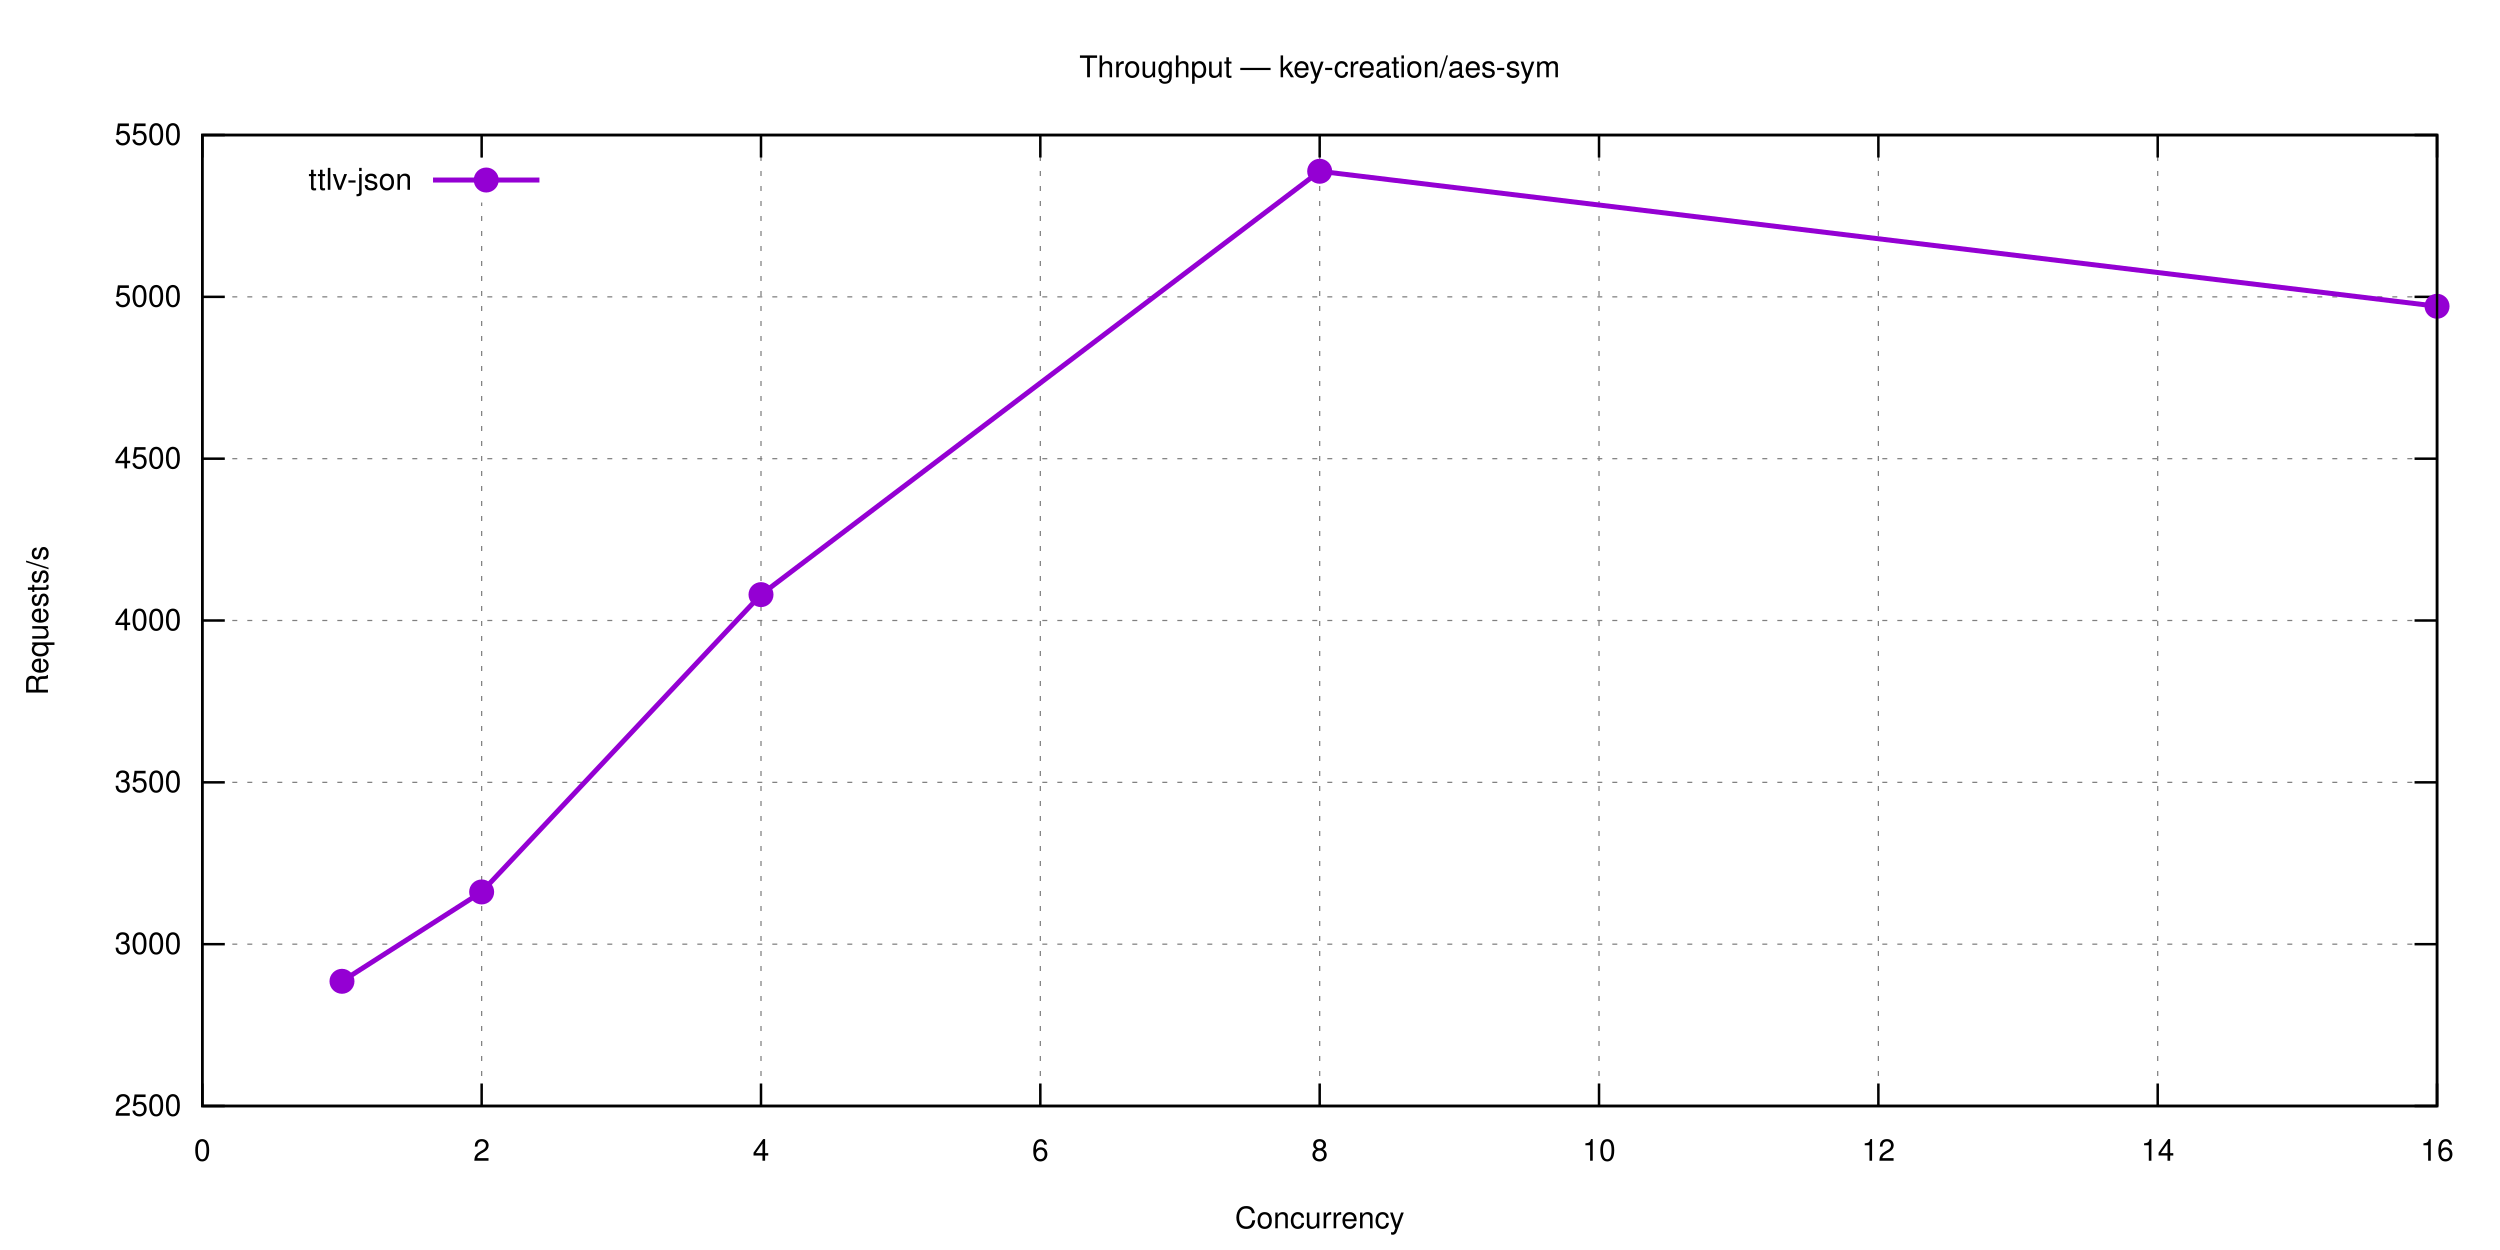
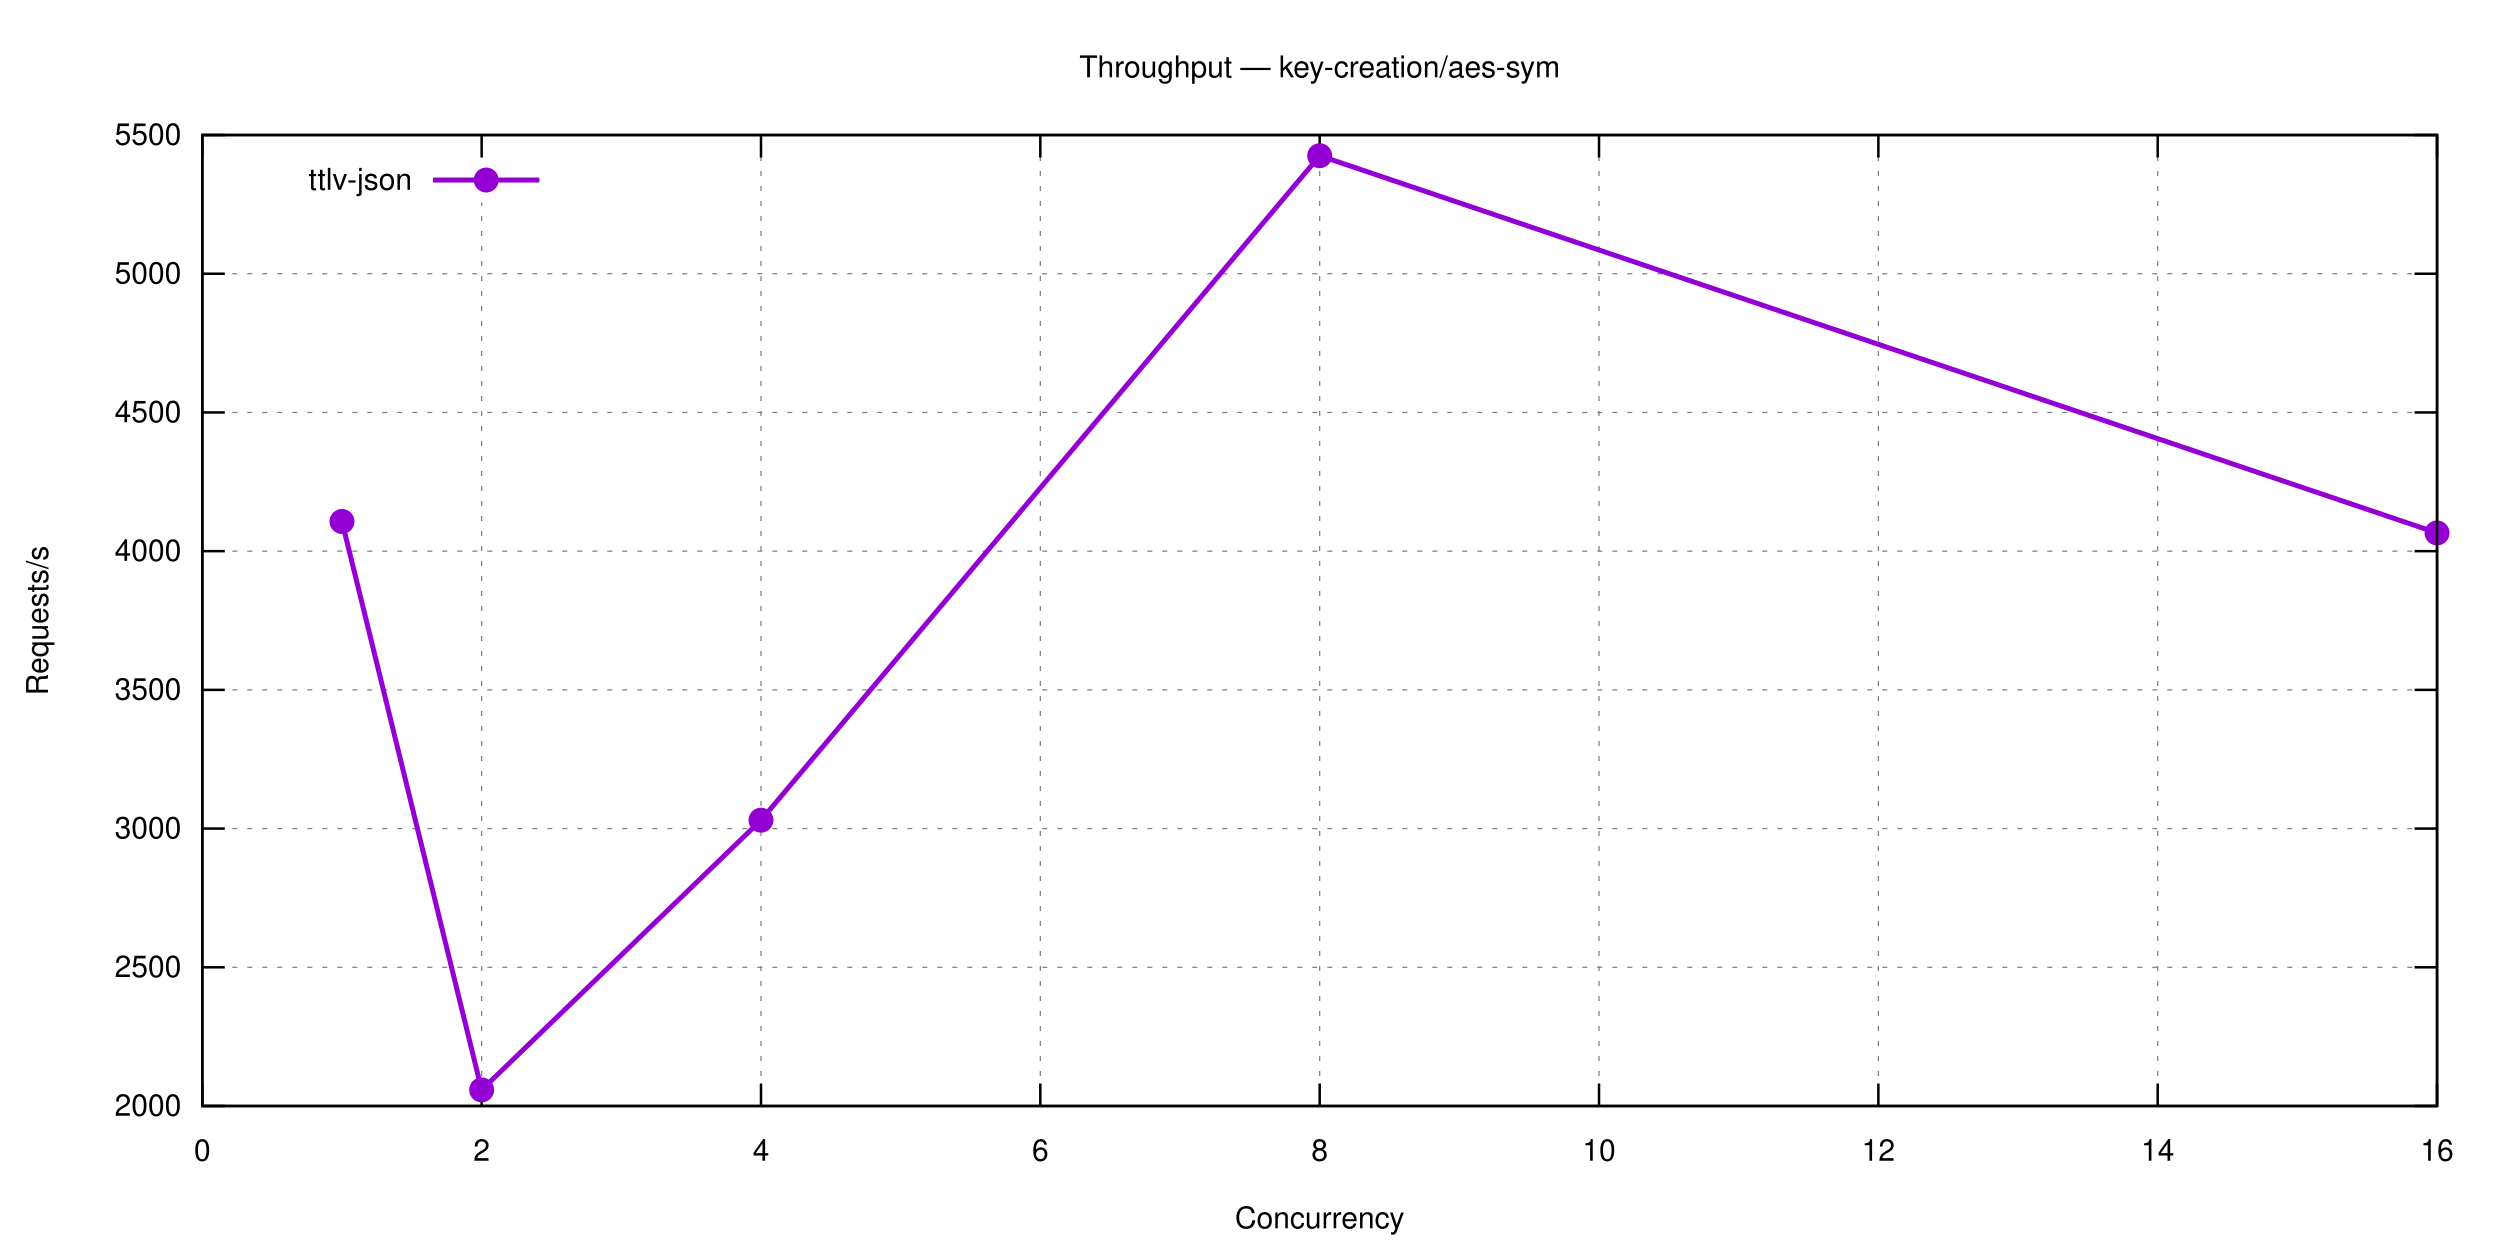
<svg xmlns="http://www.w3.org/2000/svg" xmlns:xlink="http://www.w3.org/1999/xlink" width="1000" height="500" viewBox="0 0 1000 500">
  <g id="gnuplot_canvas">
    <rect x="0" y="0" width="1000" height="500" fill="none" />
    <defs>
      <circle id="gpDot" r="0.5" stroke-width="0.5" stroke="currentColor" />
      <path id="gpPt0" stroke-width="0.222" stroke="currentColor" d="M-1,0 h2 M0,-1 v2" />
      <path id="gpPt1" stroke-width="0.222" stroke="currentColor" d="M-1,-1 L1,1 M1,-1 L-1,1" />
      <path id="gpPt2" stroke-width="0.222" stroke="currentColor" d="M-1,0 L1,0 M0,-1 L0,1 M-1,-1 L1,1 M-1,1 L1,-1" />
      <rect id="gpPt3" stroke-width="0.222" stroke="currentColor" x="-1" y="-1" width="2" height="2" />
      <rect id="gpPt4" stroke-width="0.222" stroke="currentColor" fill="currentColor" x="-1" y="-1" width="2" height="2" />
      <circle id="gpPt5" stroke-width="0.222" stroke="currentColor" cx="0" cy="0" r="1" />
      <use xlink:href="#gpPt5" id="gpPt6" fill="currentColor" stroke="none" />
      <path id="gpPt7" stroke-width="0.222" stroke="currentColor" d="M0,-1.33 L-1.33,0.67 L1.33,0.67 z" />
      <use xlink:href="#gpPt7" id="gpPt8" fill="currentColor" stroke="none" />
      <use xlink:href="#gpPt7" id="gpPt9" stroke="currentColor" transform="rotate(180)" />
      <use xlink:href="#gpPt9" id="gpPt10" fill="currentColor" stroke="none" />
      <use xlink:href="#gpPt3" id="gpPt11" stroke="currentColor" transform="rotate(45)" />
      <use xlink:href="#gpPt11" id="gpPt12" fill="currentColor" stroke="none" />
      <path id="gpPt13" stroke-width="0.222" stroke="currentColor" d="M0,1.330 L1.265,0.411 L0.782,-1.067 L-0.782,-1.076 L-1.265,0.411 z" />
      <use xlink:href="#gpPt13" id="gpPt14" fill="currentColor" stroke="none" />
      <filter id="textbox" filterUnits="objectBoundingBox" x="0" y="0" height="1" width="1">
        <feFlood flood-color="white" flood-opacity="1" result="bgnd" />
        <feComposite in="SourceGraphic" in2="bgnd" operator="atop" />
      </filter>
      <filter id="greybox" filterUnits="objectBoundingBox" x="0" y="0" height="1" width="1">
        <feFlood flood-color="lightgrey" flood-opacity="1" result="grey" />
        <feComposite in="SourceGraphic" in2="grey" operator="atop" />
      </filter>
    </defs>
    <g fill="none" color="white" stroke="currentColor" stroke-width="1.00" stroke-linecap="butt" stroke-linejoin="miter">
</g>
    <g fill="none" color="black" stroke="currentColor" stroke-width="1.00" stroke-linecap="butt" stroke-linejoin="miter">
</g>
    <g fill="none" color="black" stroke="black" stroke-width="0.50" stroke-linecap="butt" stroke-linejoin="miter">
</g>
    <g fill="none" color="gray" stroke="currentColor" stroke-width="0.50" stroke-linecap="butt" stroke-linejoin="miter">
      <path stroke="gray" stroke-dasharray="2,4" class="gridline" d="M80.92,442.40 L974.82,442.40  " />
    </g>
    <g fill="none" color="gray" stroke="gray" stroke-width="1.00" stroke-linecap="butt" stroke-linejoin="miter">
</g>
    <g fill="none" color="black" stroke="currentColor" stroke-width="1.00" stroke-linecap="butt" stroke-linejoin="miter">
      <path stroke="black" d="M80.92,442.40 L89.92,442.40 M974.82,442.40 L965.82,442.40  " />
      <g transform="translate(72.53,446.30)" stroke="none" fill="black" font-family="Helvetica" font-size="12.00" text-anchor="end">
        <text>
+           <tspan font-family="Helvetica"> 2000</tspan>
+         </text>
+       </g>
+     </g>
+     <g fill="none" color="black" stroke="currentColor" stroke-width="1.00" stroke-linecap="butt" stroke-linejoin="miter">
+ </g>
+     <g fill="none" color="black" stroke="black" stroke-width="0.50" stroke-linecap="butt" stroke-linejoin="miter">
+ </g>
+     <g fill="none" color="gray" stroke="currentColor" stroke-width="0.50" stroke-linecap="butt" stroke-linejoin="miter">
+       <path stroke="gray" stroke-dasharray="2,4" class="gridline" d="M80.92,386.92 L974.82,386.92  " />
+     </g>
+     <g fill="none" color="gray" stroke="gray" stroke-width="1.00" stroke-linecap="butt" stroke-linejoin="miter">
+ </g>
+     <g fill="none" color="black" stroke="currentColor" stroke-width="1.00" stroke-linecap="butt" stroke-linejoin="miter">
+       <path stroke="black" d="M80.92,386.92 L89.92,386.92 M974.82,386.92 L965.82,386.92  " />
+       <g transform="translate(72.53,390.82)" stroke="none" fill="black" font-family="Helvetica" font-size="12.00" text-anchor="end">
+         <text>
          <tspan font-family="Helvetica"> 2500</tspan>
        </text>
      </g>
    </g>
    <g fill="none" color="black" stroke="currentColor" stroke-width="1.00" stroke-linecap="butt" stroke-linejoin="miter">
</g>
    <g fill="none" color="black" stroke="black" stroke-width="0.50" stroke-linecap="butt" stroke-linejoin="miter">
</g>
    <g fill="none" color="gray" stroke="currentColor" stroke-width="0.50" stroke-linecap="butt" stroke-linejoin="miter">
-       <path stroke="gray" stroke-dasharray="2,4" class="gridline" d="M80.92,377.67 L974.82,377.67  " />
-     </g>
-     <g fill="none" color="gray" stroke="gray" stroke-width="1.00" stroke-linecap="butt" stroke-linejoin="miter">
- </g>
-     <g fill="none" color="black" stroke="currentColor" stroke-width="1.00" stroke-linecap="butt" stroke-linejoin="miter">
-       <path stroke="black" d="M80.92,377.67 L89.92,377.67 M974.82,377.67 L965.82,377.67  " />
-       <g transform="translate(72.53,381.57)" stroke="none" fill="black" font-family="Helvetica" font-size="12.00" text-anchor="end">
+       <path stroke="gray" stroke-dasharray="2,4" class="gridline" d="M80.92,331.43 L974.82,331.43  " />
+     </g>
+     <g fill="none" color="gray" stroke="gray" stroke-width="1.00" stroke-linecap="butt" stroke-linejoin="miter">
+ </g>
+     <g fill="none" color="black" stroke="currentColor" stroke-width="1.00" stroke-linecap="butt" stroke-linejoin="miter">
+       <path stroke="black" d="M80.92,331.43 L89.92,331.43 M974.82,331.43 L965.82,331.43  " />
+       <g transform="translate(72.53,335.33)" stroke="none" fill="black" font-family="Helvetica" font-size="12.00" text-anchor="end">
        <text>
          <tspan font-family="Helvetica"> 3000</tspan>
        </text>
      </g>
    </g>
    <g fill="none" color="black" stroke="currentColor" stroke-width="1.00" stroke-linecap="butt" stroke-linejoin="miter">
</g>
    <g fill="none" color="black" stroke="black" stroke-width="0.50" stroke-linecap="butt" stroke-linejoin="miter">
</g>
    <g fill="none" color="gray" stroke="currentColor" stroke-width="0.50" stroke-linecap="butt" stroke-linejoin="miter">
-       <path stroke="gray" stroke-dasharray="2,4" class="gridline" d="M80.92,312.94 L974.82,312.94  " />
-     </g>
-     <g fill="none" color="gray" stroke="gray" stroke-width="1.00" stroke-linecap="butt" stroke-linejoin="miter">
- </g>
-     <g fill="none" color="black" stroke="currentColor" stroke-width="1.00" stroke-linecap="butt" stroke-linejoin="miter">
-       <path stroke="black" d="M80.92,312.94 L89.92,312.94 M974.82,312.94 L965.82,312.94  " />
-       <g transform="translate(72.53,316.84)" stroke="none" fill="black" font-family="Helvetica" font-size="12.00" text-anchor="end">
+       <path stroke="gray" stroke-dasharray="2,4" class="gridline" d="M80.92,275.95 L974.82,275.95  " />
+     </g>
+     <g fill="none" color="gray" stroke="gray" stroke-width="1.00" stroke-linecap="butt" stroke-linejoin="miter">
+ </g>
+     <g fill="none" color="black" stroke="currentColor" stroke-width="1.00" stroke-linecap="butt" stroke-linejoin="miter">
+       <path stroke="black" d="M80.92,275.95 L89.92,275.95 M974.82,275.95 L965.82,275.95  " />
+       <g transform="translate(72.53,279.85)" stroke="none" fill="black" font-family="Helvetica" font-size="12.00" text-anchor="end">
        <text>
          <tspan font-family="Helvetica"> 3500</tspan>
        </text>
      </g>
    </g>
    <g fill="none" color="black" stroke="currentColor" stroke-width="1.00" stroke-linecap="butt" stroke-linejoin="miter">
</g>
    <g fill="none" color="black" stroke="black" stroke-width="0.50" stroke-linecap="butt" stroke-linejoin="miter">
</g>
    <g fill="none" color="gray" stroke="currentColor" stroke-width="0.50" stroke-linecap="butt" stroke-linejoin="miter">
-       <path stroke="gray" stroke-dasharray="2,4" class="gridline" d="M80.92,248.20 L974.82,248.20  " />
-     </g>
-     <g fill="none" color="gray" stroke="gray" stroke-width="1.00" stroke-linecap="butt" stroke-linejoin="miter">
- </g>
-     <g fill="none" color="black" stroke="currentColor" stroke-width="1.00" stroke-linecap="butt" stroke-linejoin="miter">
-       <path stroke="black" d="M80.92,248.20 L89.92,248.20 M974.82,248.20 L965.82,248.20  " />
-       <g transform="translate(72.53,252.10)" stroke="none" fill="black" font-family="Helvetica" font-size="12.00" text-anchor="end">
+       <path stroke="gray" stroke-dasharray="2,4" class="gridline" d="M80.92,220.46 L974.82,220.46  " />
+     </g>
+     <g fill="none" color="gray" stroke="gray" stroke-width="1.00" stroke-linecap="butt" stroke-linejoin="miter">
+ </g>
+     <g fill="none" color="black" stroke="currentColor" stroke-width="1.00" stroke-linecap="butt" stroke-linejoin="miter">
+       <path stroke="black" d="M80.92,220.46 L89.92,220.46 M974.82,220.46 L965.82,220.46  " />
+       <g transform="translate(72.53,224.36)" stroke="none" fill="black" font-family="Helvetica" font-size="12.00" text-anchor="end">
        <text>
          <tspan font-family="Helvetica"> 4000</tspan>
        </text>
      </g>
    </g>
    <g fill="none" color="black" stroke="currentColor" stroke-width="1.00" stroke-linecap="butt" stroke-linejoin="miter">
</g>
    <g fill="none" color="black" stroke="black" stroke-width="0.50" stroke-linecap="butt" stroke-linejoin="miter">
</g>
    <g fill="none" color="gray" stroke="currentColor" stroke-width="0.50" stroke-linecap="butt" stroke-linejoin="miter">
-       <path stroke="gray" stroke-dasharray="2,4" class="gridline" d="M80.92,183.47 L974.82,183.47  " />
-     </g>
-     <g fill="none" color="gray" stroke="gray" stroke-width="1.00" stroke-linecap="butt" stroke-linejoin="miter">
- </g>
-     <g fill="none" color="black" stroke="currentColor" stroke-width="1.00" stroke-linecap="butt" stroke-linejoin="miter">
-       <path stroke="black" d="M80.92,183.47 L89.92,183.47 M974.82,183.47 L965.82,183.47  " />
-       <g transform="translate(72.53,187.37)" stroke="none" fill="black" font-family="Helvetica" font-size="12.00" text-anchor="end">
+       <path stroke="gray" stroke-dasharray="2,4" class="gridline" d="M80.92,164.98 L974.82,164.98  " />
+     </g>
+     <g fill="none" color="gray" stroke="gray" stroke-width="1.00" stroke-linecap="butt" stroke-linejoin="miter">
+ </g>
+     <g fill="none" color="black" stroke="currentColor" stroke-width="1.00" stroke-linecap="butt" stroke-linejoin="miter">
+       <path stroke="black" d="M80.92,164.98 L89.92,164.98 M974.82,164.98 L965.82,164.98  " />
+       <g transform="translate(72.53,168.88)" stroke="none" fill="black" font-family="Helvetica" font-size="12.00" text-anchor="end">
        <text>
          <tspan font-family="Helvetica"> 4500</tspan>
        </text>
      </g>
    </g>
    <g fill="none" color="black" stroke="currentColor" stroke-width="1.00" stroke-linecap="butt" stroke-linejoin="miter">
</g>
    <g fill="none" color="black" stroke="black" stroke-width="0.50" stroke-linecap="butt" stroke-linejoin="miter">
</g>
    <g fill="none" color="gray" stroke="currentColor" stroke-width="0.50" stroke-linecap="butt" stroke-linejoin="miter">
-       <path stroke="gray" stroke-dasharray="2,4" class="gridline" d="M80.92,118.74 L974.82,118.74  " />
-     </g>
-     <g fill="none" color="gray" stroke="gray" stroke-width="1.00" stroke-linecap="butt" stroke-linejoin="miter">
- </g>
-     <g fill="none" color="black" stroke="currentColor" stroke-width="1.00" stroke-linecap="butt" stroke-linejoin="miter">
-       <path stroke="black" d="M80.92,118.74 L89.92,118.74 M974.82,118.74 L965.82,118.74  " />
-       <g transform="translate(72.53,122.64)" stroke="none" fill="black" font-family="Helvetica" font-size="12.00" text-anchor="end">
+       <path stroke="gray" stroke-dasharray="2,4" class="gridline" d="M80.92,109.49 L974.82,109.49  " />
+     </g>
+     <g fill="none" color="gray" stroke="gray" stroke-width="1.00" stroke-linecap="butt" stroke-linejoin="miter">
+ </g>
+     <g fill="none" color="black" stroke="currentColor" stroke-width="1.00" stroke-linecap="butt" stroke-linejoin="miter">
+       <path stroke="black" d="M80.92,109.49 L89.92,109.49 M974.82,109.49 L965.82,109.49  " />
+       <g transform="translate(72.53,113.39)" stroke="none" fill="black" font-family="Helvetica" font-size="12.00" text-anchor="end">
        <text>
          <tspan font-family="Helvetica"> 5000</tspan>
        </text>
      </g>
    </g>
    <g fill="none" color="black" stroke="currentColor" stroke-width="1.00" stroke-linecap="butt" stroke-linejoin="miter">
</g>
    <g fill="none" color="black" stroke="black" stroke-width="0.50" stroke-linecap="butt" stroke-linejoin="miter">
</g>
    <g fill="none" color="gray" stroke="currentColor" stroke-width="0.50" stroke-linecap="butt" stroke-linejoin="miter">
      <path stroke="gray" stroke-dasharray="2,4" class="gridline" d="M80.92,54.01 L974.82,54.01  " />
    </g>
    <g fill="none" color="gray" stroke="gray" stroke-width="1.00" stroke-linecap="butt" stroke-linejoin="miter">
</g>
    <g fill="none" color="black" stroke="currentColor" stroke-width="1.00" stroke-linecap="butt" stroke-linejoin="miter">
      <path stroke="black" d="M80.92,54.01 L89.92,54.01 M974.82,54.01 L965.82,54.01  " />
      <g transform="translate(72.53,57.91)" stroke="none" fill="black" font-family="Helvetica" font-size="12.00" text-anchor="end">
        <text>
          <tspan font-family="Helvetica"> 5500</tspan>
        </text>
      </g>
    </g>
    <g fill="none" color="black" stroke="currentColor" stroke-width="1.00" stroke-linecap="butt" stroke-linejoin="miter">
</g>
    <g fill="none" color="black" stroke="black" stroke-width="0.50" stroke-linecap="butt" stroke-linejoin="miter">
</g>
    <g fill="none" color="gray" stroke="currentColor" stroke-width="0.50" stroke-linecap="butt" stroke-linejoin="miter">
      <path stroke="gray" stroke-dasharray="2,4" class="gridline" d="M80.92,442.40 L80.92,54.01  " />
    </g>
    <g fill="none" color="gray" stroke="gray" stroke-width="1.00" stroke-linecap="butt" stroke-linejoin="miter">
</g>
    <g fill="none" color="black" stroke="currentColor" stroke-width="1.00" stroke-linecap="butt" stroke-linejoin="miter">
      <path stroke="black" d="M80.92,442.40 L80.92,433.40 M80.92,54.01 L80.92,63.01  " />
      <g transform="translate(80.92,464.30)" stroke="none" fill="black" font-family="Helvetica" font-size="12.00" text-anchor="middle">
        <text>
          <tspan font-family="Helvetica"> 0</tspan>
        </text>
      </g>
    </g>
    <g fill="none" color="black" stroke="currentColor" stroke-width="1.00" stroke-linecap="butt" stroke-linejoin="miter">
</g>
    <g fill="none" color="black" stroke="black" stroke-width="0.50" stroke-linecap="butt" stroke-linejoin="miter">
</g>
    <g fill="none" color="gray" stroke="currentColor" stroke-width="0.50" stroke-linecap="butt" stroke-linejoin="miter">
      <path stroke="gray" stroke-dasharray="2,4" class="gridline" d="M192.66,442.40 L192.66,81.01 M192.66,63.01 L192.66,54.01  " />
    </g>
    <g fill="none" color="gray" stroke="gray" stroke-width="1.00" stroke-linecap="butt" stroke-linejoin="miter">
</g>
    <g fill="none" color="black" stroke="currentColor" stroke-width="1.00" stroke-linecap="butt" stroke-linejoin="miter">
      <path stroke="black" d="M192.66,442.40 L192.66,433.40 M192.66,54.01 L192.66,63.01  " />
      <g transform="translate(192.66,464.30)" stroke="none" fill="black" font-family="Helvetica" font-size="12.00" text-anchor="middle">
        <text>
          <tspan font-family="Helvetica"> 2</tspan>
        </text>
      </g>
    </g>
    <g fill="none" color="black" stroke="currentColor" stroke-width="1.00" stroke-linecap="butt" stroke-linejoin="miter">
</g>
    <g fill="none" color="black" stroke="black" stroke-width="0.50" stroke-linecap="butt" stroke-linejoin="miter">
</g>
    <g fill="none" color="gray" stroke="currentColor" stroke-width="0.50" stroke-linecap="butt" stroke-linejoin="miter">
      <path stroke="gray" stroke-dasharray="2,4" class="gridline" d="M304.40,442.40 L304.40,54.01  " />
    </g>
    <g fill="none" color="gray" stroke="gray" stroke-width="1.00" stroke-linecap="butt" stroke-linejoin="miter">
</g>
    <g fill="none" color="black" stroke="currentColor" stroke-width="1.00" stroke-linecap="butt" stroke-linejoin="miter">
      <path stroke="black" d="M304.40,442.40 L304.40,433.40 M304.40,54.01 L304.40,63.01  " />
      <g transform="translate(304.40,464.30)" stroke="none" fill="black" font-family="Helvetica" font-size="12.00" text-anchor="middle">
        <text>
          <tspan font-family="Helvetica"> 4</tspan>
        </text>
      </g>
    </g>
    <g fill="none" color="black" stroke="currentColor" stroke-width="1.00" stroke-linecap="butt" stroke-linejoin="miter">
</g>
    <g fill="none" color="black" stroke="black" stroke-width="0.50" stroke-linecap="butt" stroke-linejoin="miter">
</g>
    <g fill="none" color="gray" stroke="currentColor" stroke-width="0.50" stroke-linecap="butt" stroke-linejoin="miter">
      <path stroke="gray" stroke-dasharray="2,4" class="gridline" d="M416.13,442.40 L416.13,54.01  " />
    </g>
    <g fill="none" color="gray" stroke="gray" stroke-width="1.00" stroke-linecap="butt" stroke-linejoin="miter">
</g>
    <g fill="none" color="black" stroke="currentColor" stroke-width="1.00" stroke-linecap="butt" stroke-linejoin="miter">
      <path stroke="black" d="M416.13,442.40 L416.13,433.40 M416.13,54.01 L416.13,63.01  " />
      <g transform="translate(416.13,464.30)" stroke="none" fill="black" font-family="Helvetica" font-size="12.00" text-anchor="middle">
        <text>
          <tspan font-family="Helvetica"> 6</tspan>
        </text>
      </g>
    </g>
    <g fill="none" color="black" stroke="currentColor" stroke-width="1.00" stroke-linecap="butt" stroke-linejoin="miter">
</g>
    <g fill="none" color="black" stroke="black" stroke-width="0.50" stroke-linecap="butt" stroke-linejoin="miter">
</g>
    <g fill="none" color="gray" stroke="currentColor" stroke-width="0.50" stroke-linecap="butt" stroke-linejoin="miter">
      <path stroke="gray" stroke-dasharray="2,4" class="gridline" d="M527.87,442.40 L527.87,54.01  " />
    </g>
    <g fill="none" color="gray" stroke="gray" stroke-width="1.00" stroke-linecap="butt" stroke-linejoin="miter">
</g>
    <g fill="none" color="black" stroke="currentColor" stroke-width="1.00" stroke-linecap="butt" stroke-linejoin="miter">
      <path stroke="black" d="M527.87,442.40 L527.87,433.40 M527.87,54.01 L527.87,63.01  " />
      <g transform="translate(527.87,464.30)" stroke="none" fill="black" font-family="Helvetica" font-size="12.00" text-anchor="middle">
        <text>
          <tspan font-family="Helvetica"> 8</tspan>
        </text>
      </g>
    </g>
    <g fill="none" color="black" stroke="currentColor" stroke-width="1.00" stroke-linecap="butt" stroke-linejoin="miter">
</g>
    <g fill="none" color="black" stroke="black" stroke-width="0.50" stroke-linecap="butt" stroke-linejoin="miter">
</g>
    <g fill="none" color="gray" stroke="currentColor" stroke-width="0.50" stroke-linecap="butt" stroke-linejoin="miter">
      <path stroke="gray" stroke-dasharray="2,4" class="gridline" d="M639.61,442.40 L639.61,54.01  " />
    </g>
    <g fill="none" color="gray" stroke="gray" stroke-width="1.00" stroke-linecap="butt" stroke-linejoin="miter">
</g>
    <g fill="none" color="black" stroke="currentColor" stroke-width="1.00" stroke-linecap="butt" stroke-linejoin="miter">
      <path stroke="black" d="M639.61,442.40 L639.61,433.40 M639.61,54.01 L639.61,63.01  " />
      <g transform="translate(639.61,464.30)" stroke="none" fill="black" font-family="Helvetica" font-size="12.00" text-anchor="middle">
        <text>
          <tspan font-family="Helvetica"> 10</tspan>
        </text>
      </g>
    </g>
    <g fill="none" color="black" stroke="currentColor" stroke-width="1.00" stroke-linecap="butt" stroke-linejoin="miter">
</g>
    <g fill="none" color="black" stroke="black" stroke-width="0.50" stroke-linecap="butt" stroke-linejoin="miter">
</g>
    <g fill="none" color="gray" stroke="currentColor" stroke-width="0.50" stroke-linecap="butt" stroke-linejoin="miter">
      <path stroke="gray" stroke-dasharray="2,4" class="gridline" d="M751.35,442.40 L751.35,54.01  " />
    </g>
    <g fill="none" color="gray" stroke="gray" stroke-width="1.00" stroke-linecap="butt" stroke-linejoin="miter">
</g>
    <g fill="none" color="black" stroke="currentColor" stroke-width="1.00" stroke-linecap="butt" stroke-linejoin="miter">
      <path stroke="black" d="M751.35,442.40 L751.35,433.40 M751.35,54.01 L751.35,63.01  " />
      <g transform="translate(751.35,464.30)" stroke="none" fill="black" font-family="Helvetica" font-size="12.00" text-anchor="middle">
        <text>
          <tspan font-family="Helvetica"> 12</tspan>
        </text>
      </g>
    </g>
    <g fill="none" color="black" stroke="currentColor" stroke-width="1.00" stroke-linecap="butt" stroke-linejoin="miter">
</g>
    <g fill="none" color="black" stroke="black" stroke-width="0.50" stroke-linecap="butt" stroke-linejoin="miter">
</g>
    <g fill="none" color="gray" stroke="currentColor" stroke-width="0.50" stroke-linecap="butt" stroke-linejoin="miter">
      <path stroke="gray" stroke-dasharray="2,4" class="gridline" d="M863.08,442.40 L863.08,54.01  " />
    </g>
    <g fill="none" color="gray" stroke="gray" stroke-width="1.00" stroke-linecap="butt" stroke-linejoin="miter">
</g>
    <g fill="none" color="black" stroke="currentColor" stroke-width="1.00" stroke-linecap="butt" stroke-linejoin="miter">
      <path stroke="black" d="M863.08,442.40 L863.08,433.40 M863.08,54.01 L863.08,63.01  " />
      <g transform="translate(863.08,464.30)" stroke="none" fill="black" font-family="Helvetica" font-size="12.00" text-anchor="middle">
        <text>
          <tspan font-family="Helvetica"> 14</tspan>
        </text>
      </g>
    </g>
    <g fill="none" color="black" stroke="currentColor" stroke-width="1.00" stroke-linecap="butt" stroke-linejoin="miter">
</g>
    <g fill="none" color="black" stroke="black" stroke-width="0.50" stroke-linecap="butt" stroke-linejoin="miter">
</g>
    <g fill="none" color="gray" stroke="currentColor" stroke-width="0.50" stroke-linecap="butt" stroke-linejoin="miter">
      <path stroke="gray" stroke-dasharray="2,4" class="gridline" d="M974.82,442.40 L974.82,54.01  " />
    </g>
    <g fill="none" color="gray" stroke="gray" stroke-width="1.00" stroke-linecap="butt" stroke-linejoin="miter">
</g>
    <g fill="none" color="black" stroke="currentColor" stroke-width="1.00" stroke-linecap="butt" stroke-linejoin="miter">
      <path stroke="black" d="M974.82,442.40 L974.82,433.40 M974.82,54.01 L974.82,63.01  " />
      <g transform="translate(974.82,464.30)" stroke="none" fill="black" font-family="Helvetica" font-size="12.00" text-anchor="middle">
        <text>
          <tspan font-family="Helvetica"> 16</tspan>
        </text>
      </g>
    </g>
    <g fill="none" color="black" stroke="currentColor" stroke-width="1.00" stroke-linecap="butt" stroke-linejoin="miter">
</g>
    <g fill="none" color="black" stroke="currentColor" stroke-width="1.00" stroke-linecap="butt" stroke-linejoin="miter">
      <path stroke="black" d="M80.92,54.01 L80.92,442.40 L974.82,442.40 L974.82,54.01 L80.92,54.01 Z  " />
    </g>
    <g fill="none" color="black" stroke="currentColor" stroke-width="1.00" stroke-linecap="butt" stroke-linejoin="miter">
</g>
    <g id="gnuplot_plot_1">
      <g fill="none" color="white" stroke="black" stroke-width="2.00" stroke-linecap="butt" stroke-linejoin="miter">
</g>
      <g fill="none" color="black" stroke="currentColor" stroke-width="2.00" stroke-linecap="butt" stroke-linejoin="miter">
        <g transform="translate(164.82,75.91)" stroke="none" fill="black" font-family="Helvetica" font-size="12.00" text-anchor="end">
          <text>
            <tspan font-family="Helvetica">ttlv-json</tspan>
          </text>
        </g>
      </g>
      <g fill="none" color="black" stroke="currentColor" stroke-width="2.00" stroke-linecap="butt" stroke-linejoin="miter">
-         <path stroke="rgb(148,   0, 211)" d="M173.21,72.01 L215.77,72.01 M136.79,392.52 L192.66,356.78 L304.40,237.85 L527.87,68.51 L974.82,122.51  " />
-         <use xlink:href="#gpPt6" transform="translate(136.79,392.52) scale(4.50)" color="rgb(148,   0, 211)" />
-         <use xlink:href="#gpPt6" transform="translate(192.66,356.78) scale(4.50)" color="rgb(148,   0, 211)" />
-         <use xlink:href="#gpPt6" transform="translate(304.40,237.85) scale(4.50)" color="rgb(148,   0, 211)" />
-         <use xlink:href="#gpPt6" transform="translate(527.87,68.51) scale(4.50)" color="rgb(148,   0, 211)" />
-         <use xlink:href="#gpPt6" transform="translate(974.82,122.51) scale(4.50)" color="rgb(148,   0, 211)" />
+         <path stroke="rgb(148,   0, 211)" d="M173.21,72.01 L215.77,72.01 M136.79,208.59 L192.66,435.96 L304.40,328.07 L527.87,62.28 L974.82,213.18  " />
+         <use xlink:href="#gpPt6" transform="translate(136.79,208.59) scale(4.50)" color="rgb(148,   0, 211)" />
+         <use xlink:href="#gpPt6" transform="translate(192.66,435.96) scale(4.50)" color="rgb(148,   0, 211)" />
+         <use xlink:href="#gpPt6" transform="translate(304.40,328.07) scale(4.50)" color="rgb(148,   0, 211)" />
+         <use xlink:href="#gpPt6" transform="translate(527.87,62.28) scale(4.50)" color="rgb(148,   0, 211)" />
+         <use xlink:href="#gpPt6" transform="translate(974.82,213.18) scale(4.50)" color="rgb(148,   0, 211)" />
        <use xlink:href="#gpPt6" transform="translate(194.49,72.01) scale(4.50)" color="rgb(148,   0, 211)" />
      </g>
    </g>
    <g fill="none" color="black" stroke="currentColor" stroke-width="2.00" stroke-linecap="butt" stroke-linejoin="miter">
</g>
    <g fill="none" color="black" stroke="black" stroke-width="1.00" stroke-linecap="butt" stroke-linejoin="miter">
</g>
    <g fill="none" color="black" stroke="currentColor" stroke-width="1.00" stroke-linecap="butt" stroke-linejoin="miter">
      <path stroke="black" d="M80.92,54.01 L80.92,442.40 L974.82,442.40 L974.82,54.01 L80.92,54.01 Z  " />
      <g transform="translate(19.18,248.21) rotate(270.00)" stroke="none" fill="black" font-family="Helvetica" font-size="12.00" text-anchor="middle">
        <text>
          <tspan font-family="Helvetica">Requests/s</tspan>
        </text>
      </g>
    </g>
    <g fill="none" color="black" stroke="currentColor" stroke-width="1.00" stroke-linecap="butt" stroke-linejoin="miter">
      <g transform="translate(527.87,491.30)" stroke="none" fill="black" font-family="Helvetica" font-size="12.00" text-anchor="middle">
        <text>
          <tspan font-family="Helvetica">Concurrency</tspan>
        </text>
      </g>
    </g>
    <g fill="none" color="black" stroke="currentColor" stroke-width="1.00" stroke-linecap="butt" stroke-linejoin="miter">
</g>
    <g fill="none" color="black" stroke="currentColor" stroke-width="1.00" stroke-linecap="butt" stroke-linejoin="miter">
      <g transform="translate(527.87,30.91)" stroke="none" fill="black" font-family="Helvetica" font-size="12.00" text-anchor="middle">
        <text>
          <tspan font-family="Helvetica">Throughput — key-creation/aes-sym</tspan>
        </text>
      </g>
    </g>
    <g fill="none" color="black" stroke="currentColor" stroke-width="1.00" stroke-linecap="butt" stroke-linejoin="miter">
</g>
  </g>
</svg>
